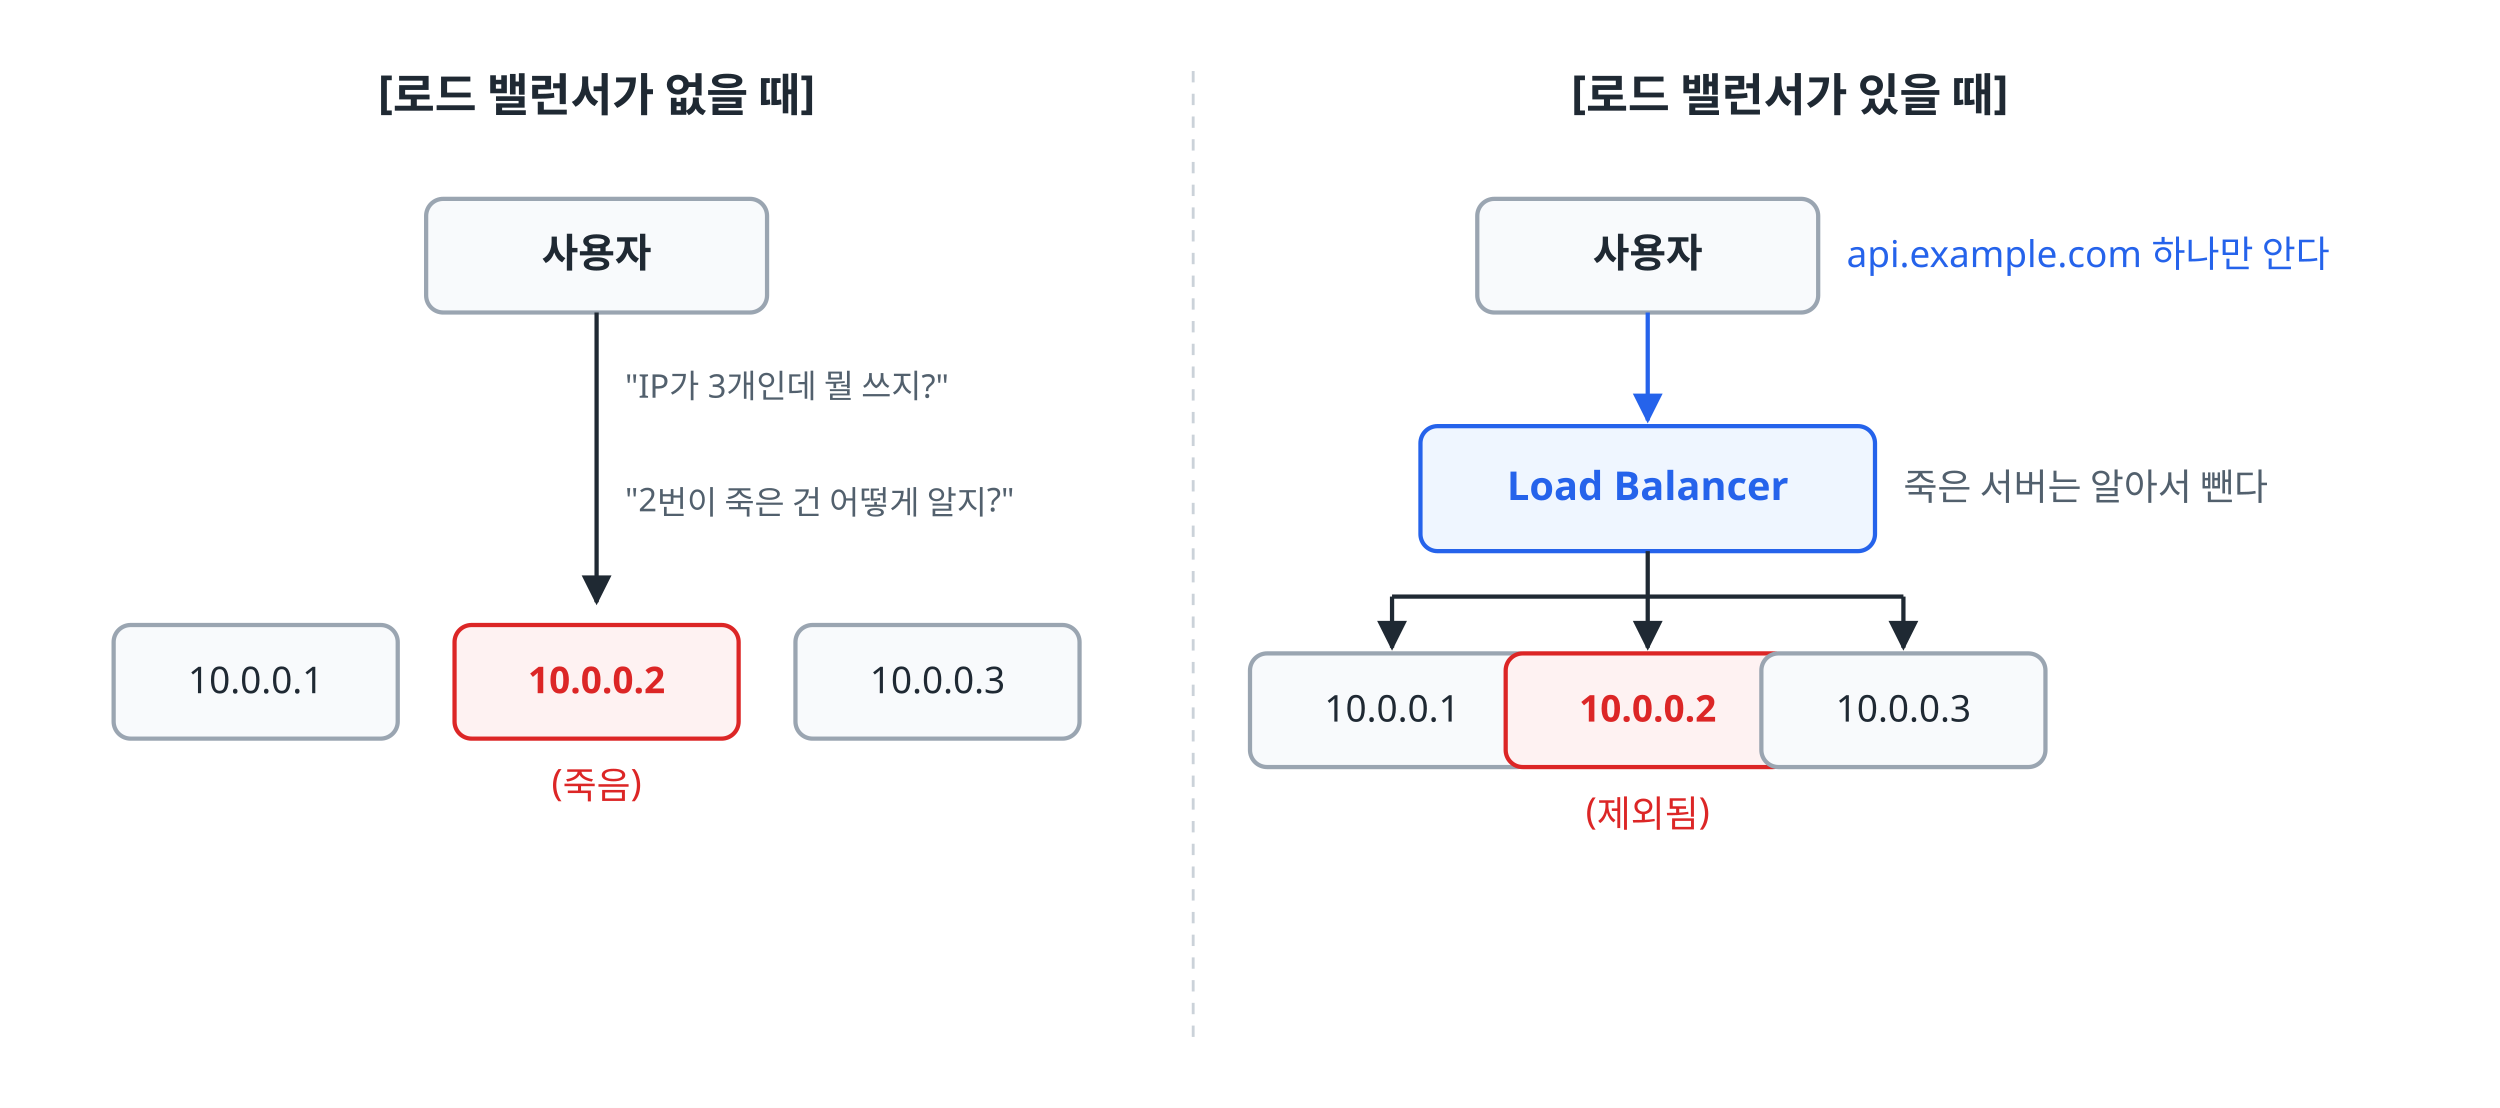
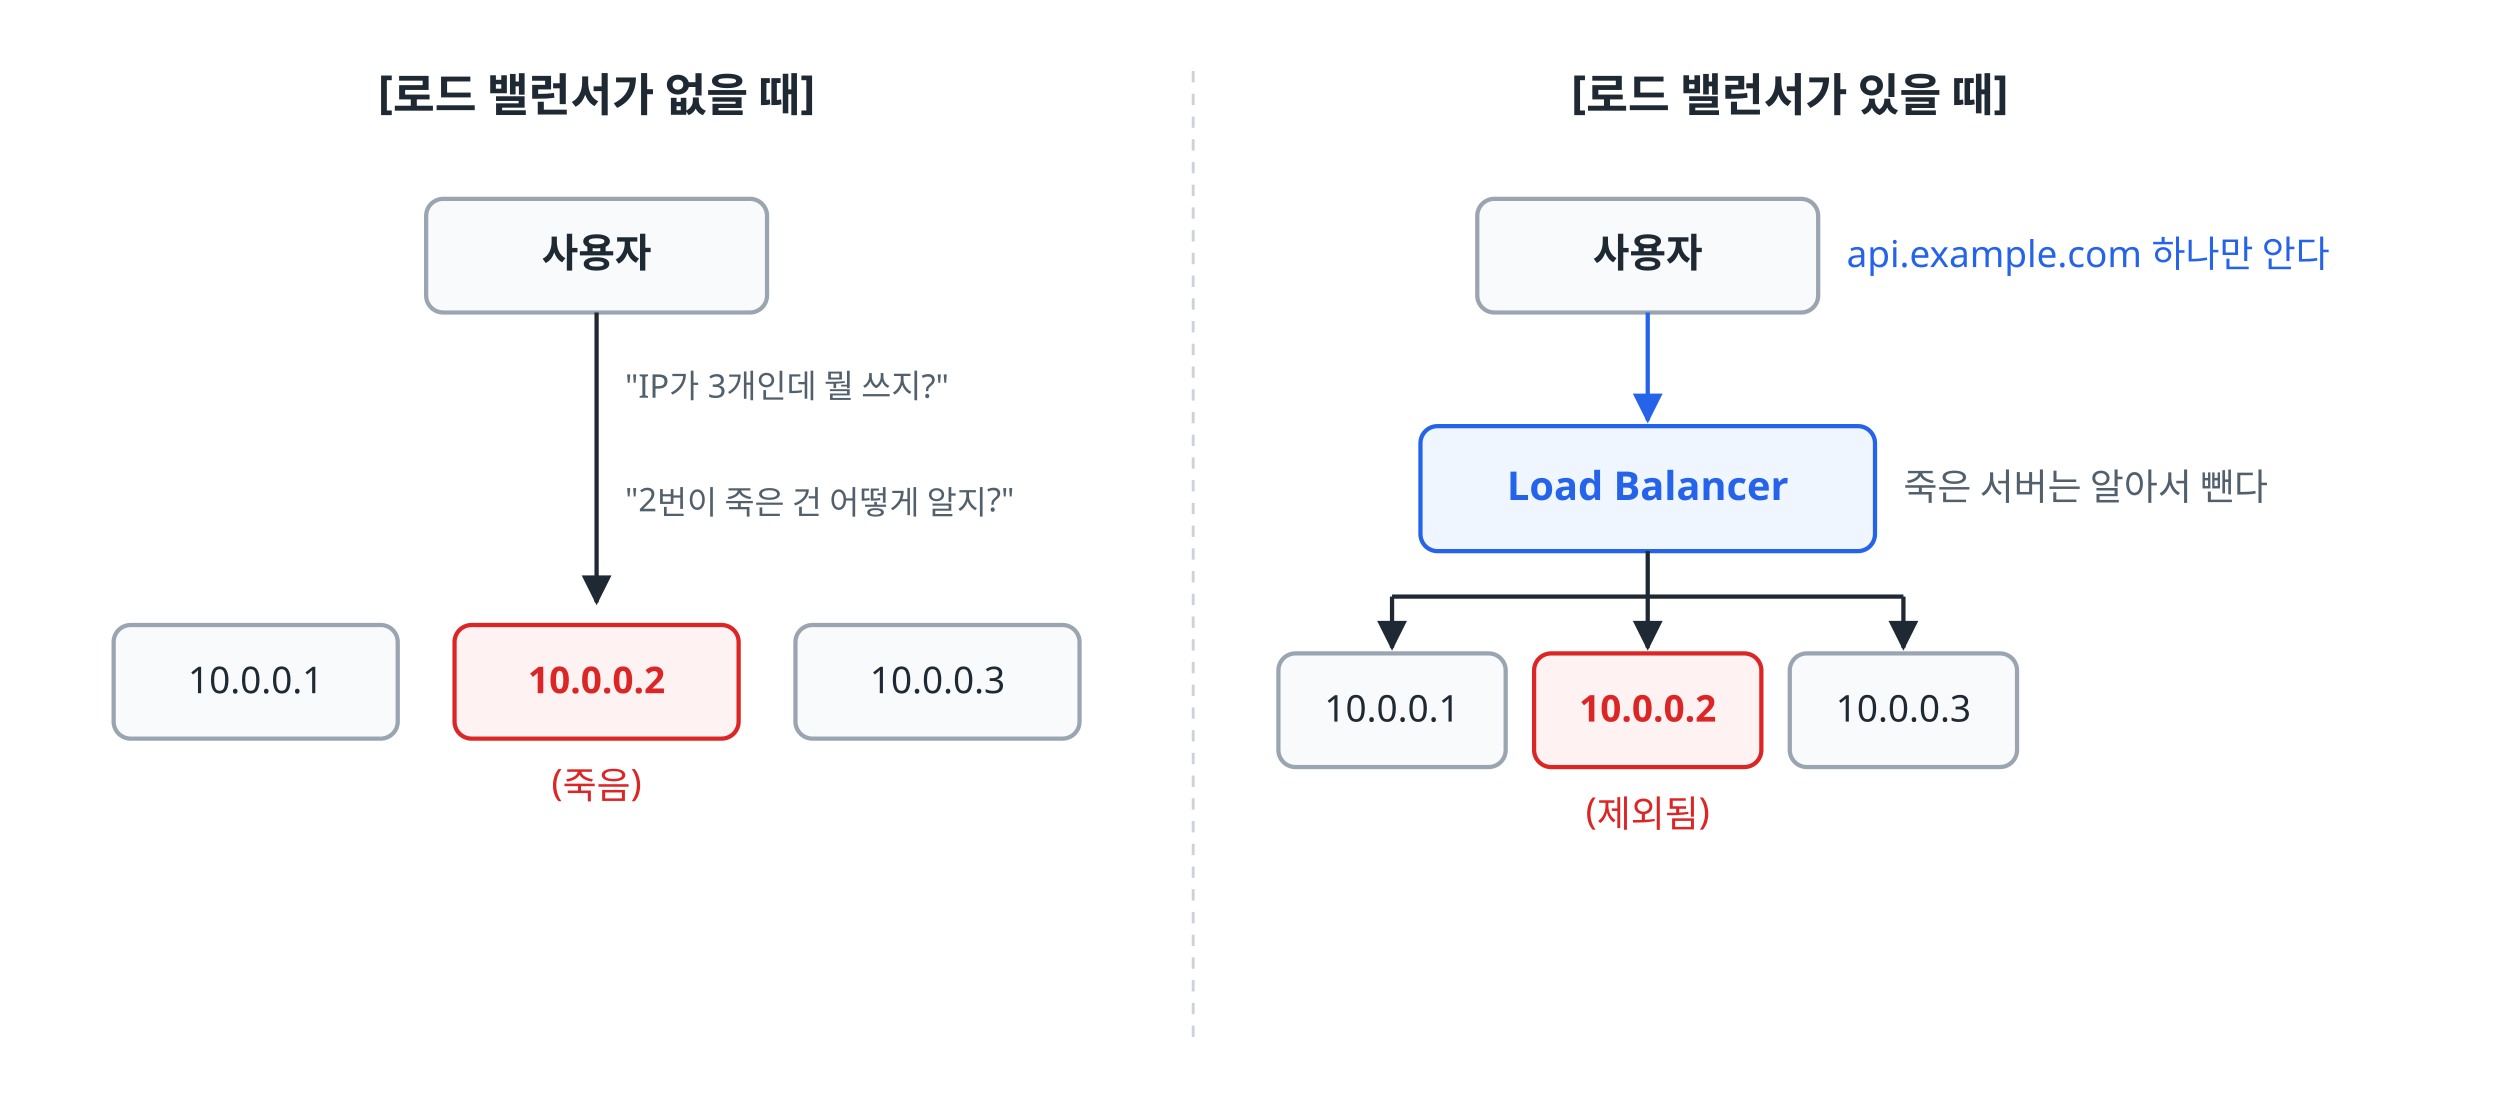
<svg xmlns="http://www.w3.org/2000/svg" viewBox="0 0 880 390" width="880" height="390" font-family="'Malgun Gothic','Apple SD Gothic Neo','Noto Sans KR','Segoe UI',sans-serif" role="img" aria-labelledby="t d">
  <rect width="880" height="390" fill="#ffffff" />
  <defs>
    <marker id="a-ink" viewBox="0 0 10 10" refX="9" refY="5" markerWidth="7" markerHeight="7" orient="auto-start-reverse">
      <path d="M0,0 L10,5 L0,10 z" fill="#1f2933" />
    </marker>
    <marker id="a-blue" viewBox="0 0 10 10" refX="9" refY="5" markerWidth="7" markerHeight="7" orient="auto-start-reverse">
      <path d="M0,0 L10,5 L0,10 z" fill="#2563eb" />
    </marker>
  </defs>
  <text x="210" y="38" font-size="16" font-weight="bold" fill="#1f2933" text-anchor="middle">[로드 밸런서가 없을 때]</text>
  <text x="630" y="38" font-size="16" font-weight="bold" fill="#1f2933" text-anchor="middle">[로드 밸런서가 있을 때]</text>
  <path d="M420,25 L420,365" stroke="#cbd2d9" stroke-width="1" stroke-dasharray="4 4" fill="none" />
  <rect x="150" y="70" width="120" height="40" rx="6" fill="#f8fafc" stroke="#9aa5b1" stroke-width="1.5" />
  <text x="210" y="94" font-size="14" font-weight="bold" fill="#1f2933" text-anchor="middle">사용자</text>
  <text x="220" y="140" font-size="11.5" fill="#52606d">"IP가 3개인데 뭘 쓰지?"</text>
  <text x="220" y="180" font-size="11.5" fill="#52606d">"2번이 죽은 건 어떻게 알지?"</text>
  <path d="M210,110 L210,212" stroke="#1f2933" stroke-width="1.5" fill="none" marker-end="url(#a-ink)" />
  <rect x="40" y="220" width="100" height="40" rx="6" fill="#f8fafc" stroke="#9aa5b1" stroke-width="1.5" />
  <text x="90" y="244" font-size="13" fill="#1f2933" text-anchor="middle">10.0.0.1</text>
  <rect x="160" y="220" width="100" height="40" rx="6" fill="#fef2f2" stroke="#dc2626" stroke-width="1.5" />
  <text x="210" y="244" font-size="13" font-weight="bold" fill="#dc2626" text-anchor="middle">10.0.0.2</text>
  <text x="210" y="280" font-size="13" fill="#dc2626" text-anchor="middle">(죽음)</text>
  <rect x="280" y="220" width="100" height="40" rx="6" fill="#f8fafc" stroke="#9aa5b1" stroke-width="1.5" />
  <text x="330" y="244" font-size="13" fill="#1f2933" text-anchor="middle">10.0.0.3</text>
  <rect x="520" y="70" width="120" height="40" rx="6" fill="#f8fafc" stroke="#9aa5b1" stroke-width="1.5" />
  <text x="580" y="94" font-size="14" font-weight="bold" fill="#1f2933" text-anchor="middle">사용자</text>
  <text x="650" y="94" font-size="13" fill="#2563eb">api.example.com 하나만 안다</text>
  <path d="M580,110 L580,148" stroke="#2563eb" stroke-width="1.5" fill="none" marker-end="url(#a-blue)" />
  <rect x="500" y="150" width="160" height="44" rx="6" fill="#eff6ff" stroke="#2563eb" stroke-width="1.5" />
  <text x="580" y="176" font-size="14" font-weight="bold" fill="#2563eb" text-anchor="middle">Load Balancer</text>
  <text x="670" y="176" font-size="13" fill="#52606d">죽은 서버는 알아서 뺀다</text>
  <path d="M580,194 L580,210" stroke="#1f2933" stroke-width="1.5" fill="none" />
  <path d="M490,210 L670,210" stroke="#1f2933" stroke-width="1.5" fill="none" />
  <path d="M490,210 L490,228" stroke="#1f2933" stroke-width="1.5" fill="none" marker-end="url(#a-ink)" />
  <path d="M580,210 L580,228" stroke="#1f2933" stroke-width="1.5" fill="none" marker-end="url(#a-ink)" />
  <path d="M670,210 L670,228" stroke="#1f2933" stroke-width="1.5" fill="none" marker-end="url(#a-ink)" />
-   <rect x="440" y="230" width="100" height="40" rx="6" fill="#f8fafc" stroke="#9aa5b1" stroke-width="1.5" />
+   <rect x="450" y="230" width="80" height="40" rx="6" fill="#f8fafc" stroke="#9aa5b1" stroke-width="1.5" />
  <text x="490" y="254" font-size="13" fill="#1f2933" text-anchor="middle">10.0.0.1</text>
-   <rect x="530" y="230" width="100" height="40" rx="6" fill="#fef2f2" stroke="#dc2626" stroke-width="1.5" />
+   <rect x="540" y="230" width="80" height="40" rx="6" fill="#fef2f2" stroke="#dc2626" stroke-width="1.5" />
  <text x="580" y="254" font-size="13" font-weight="bold" fill="#dc2626" text-anchor="middle">10.0.0.2</text>
  <text x="580" y="290" font-size="13" fill="#dc2626" text-anchor="middle">(제외됨)</text>
-   <rect x="620" y="230" width="100" height="40" rx="6" fill="#f8fafc" stroke="#9aa5b1" stroke-width="1.5" />
+   <rect x="630" y="230" width="80" height="40" rx="6" fill="#f8fafc" stroke="#9aa5b1" stroke-width="1.5" />
  <text x="670" y="254" font-size="13" fill="#1f2933" text-anchor="middle">10.0.0.3</text>
</svg>
